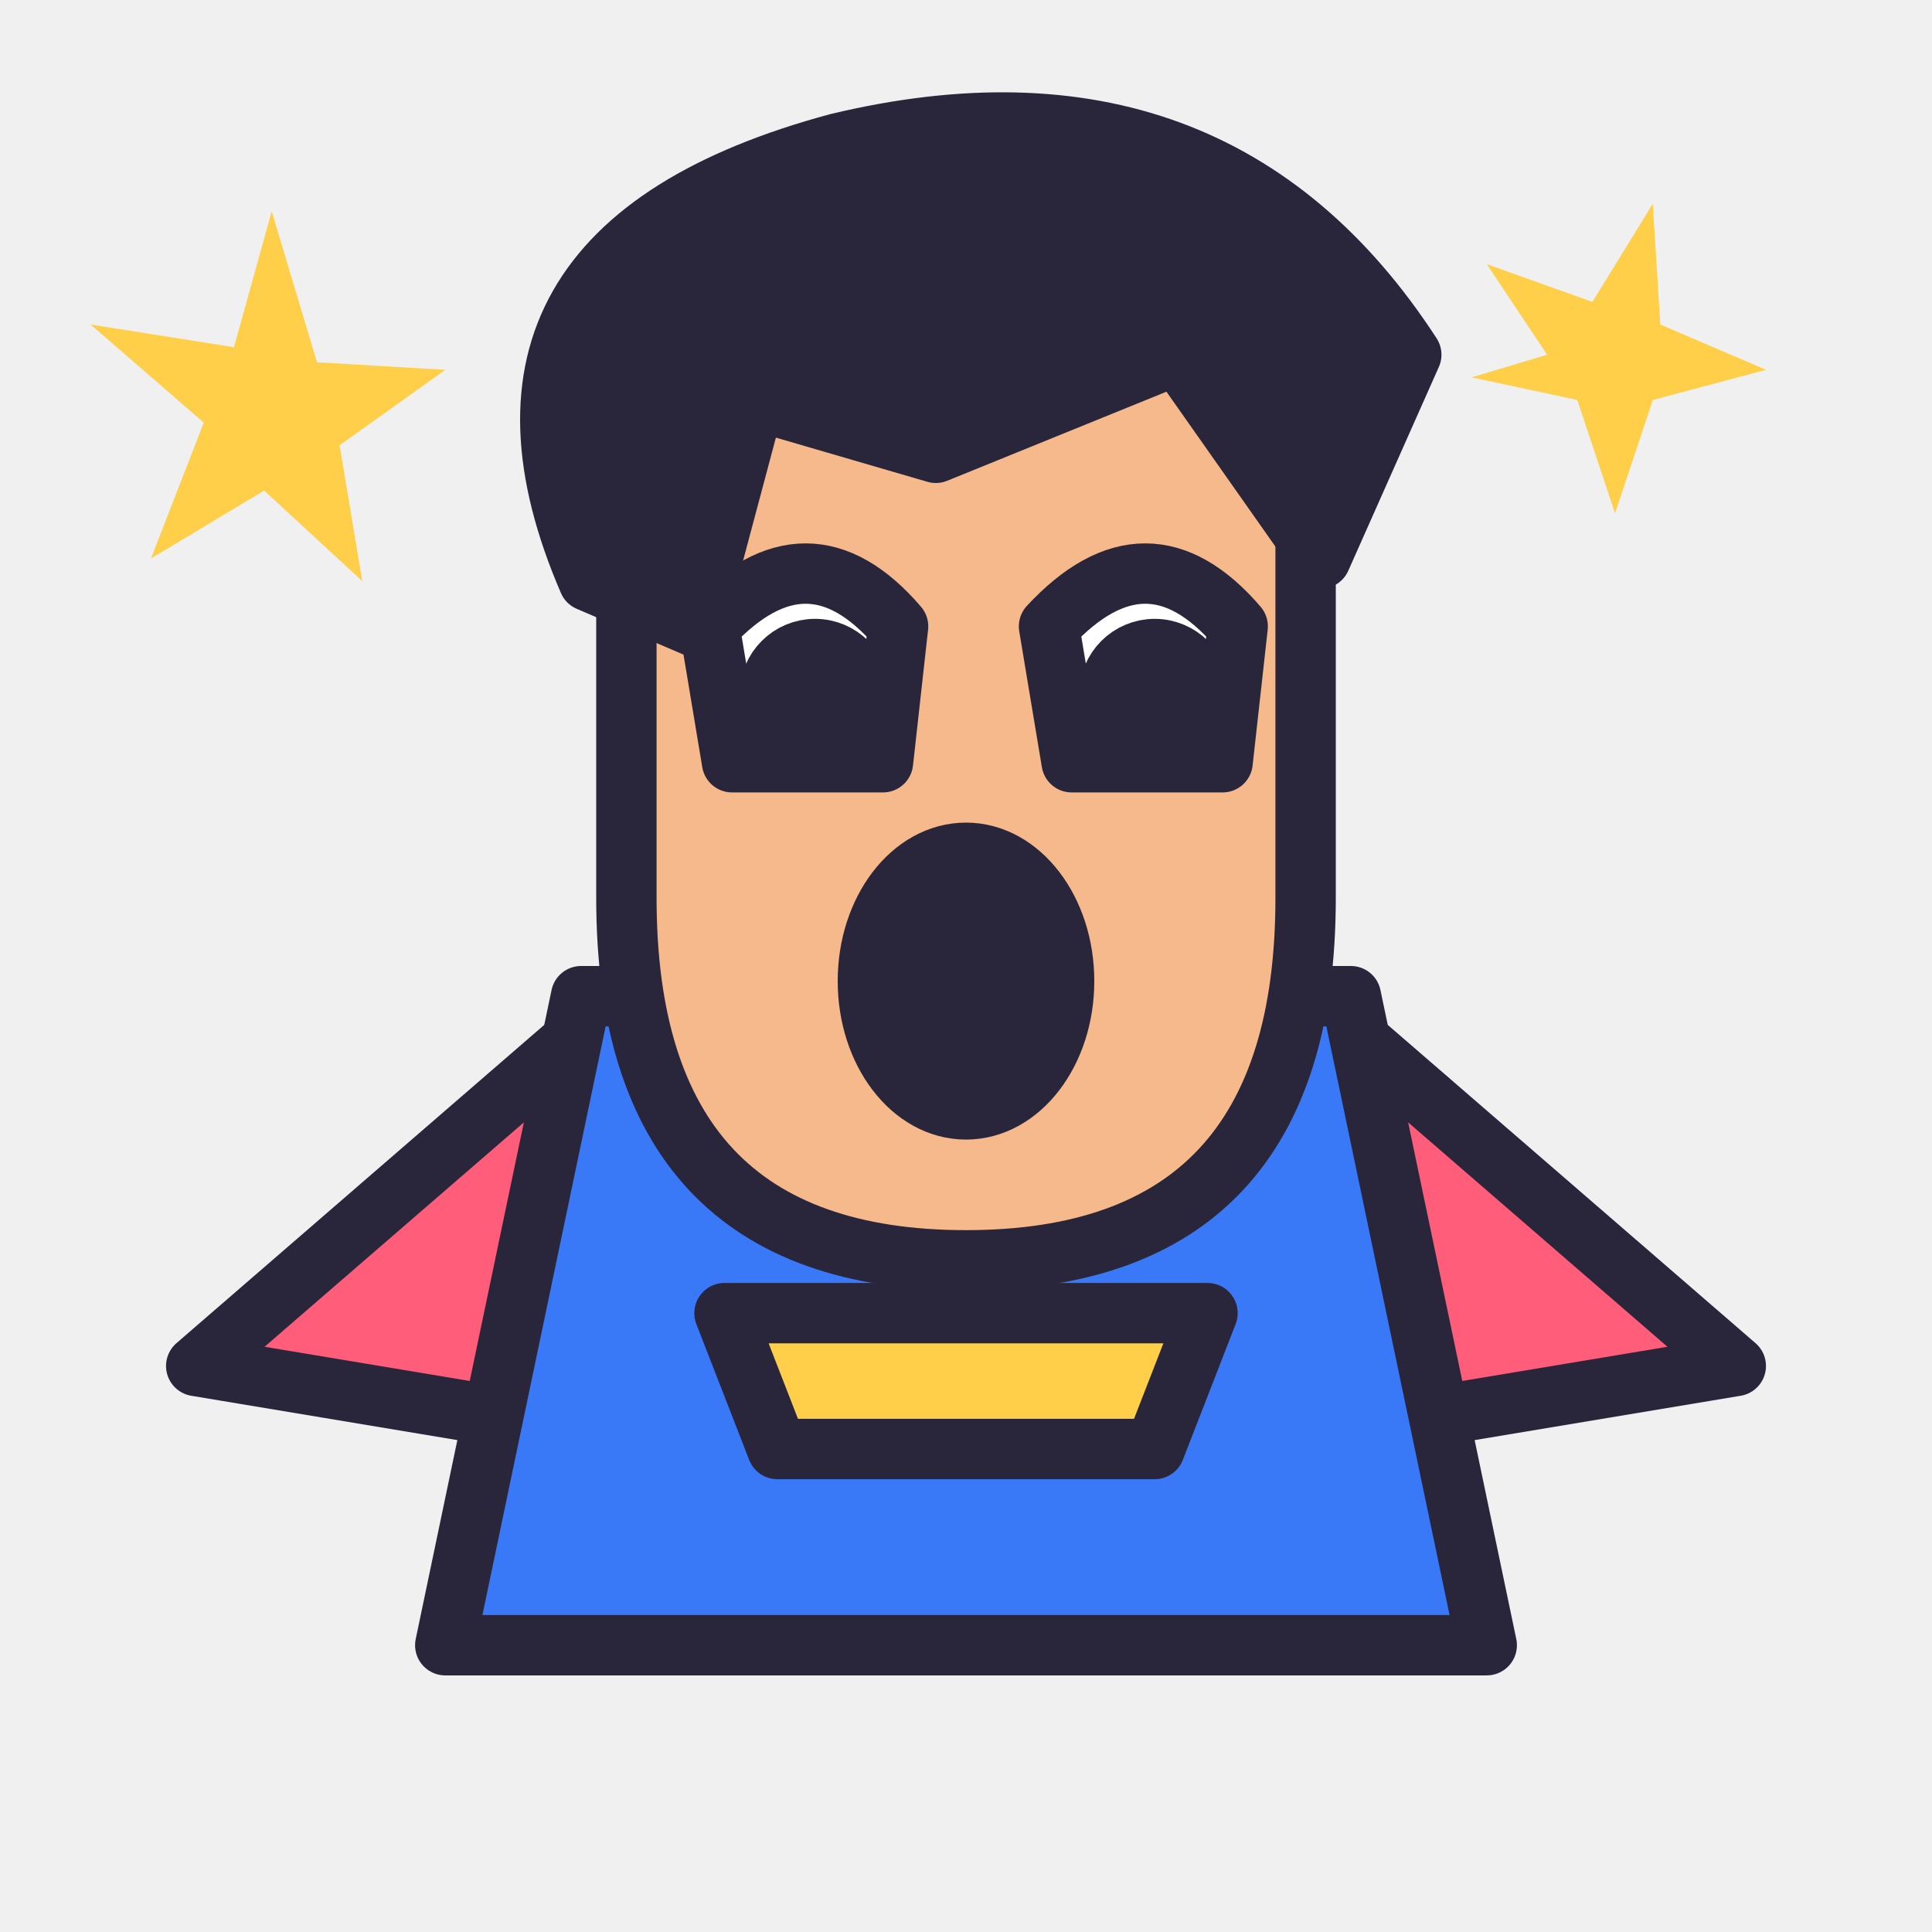
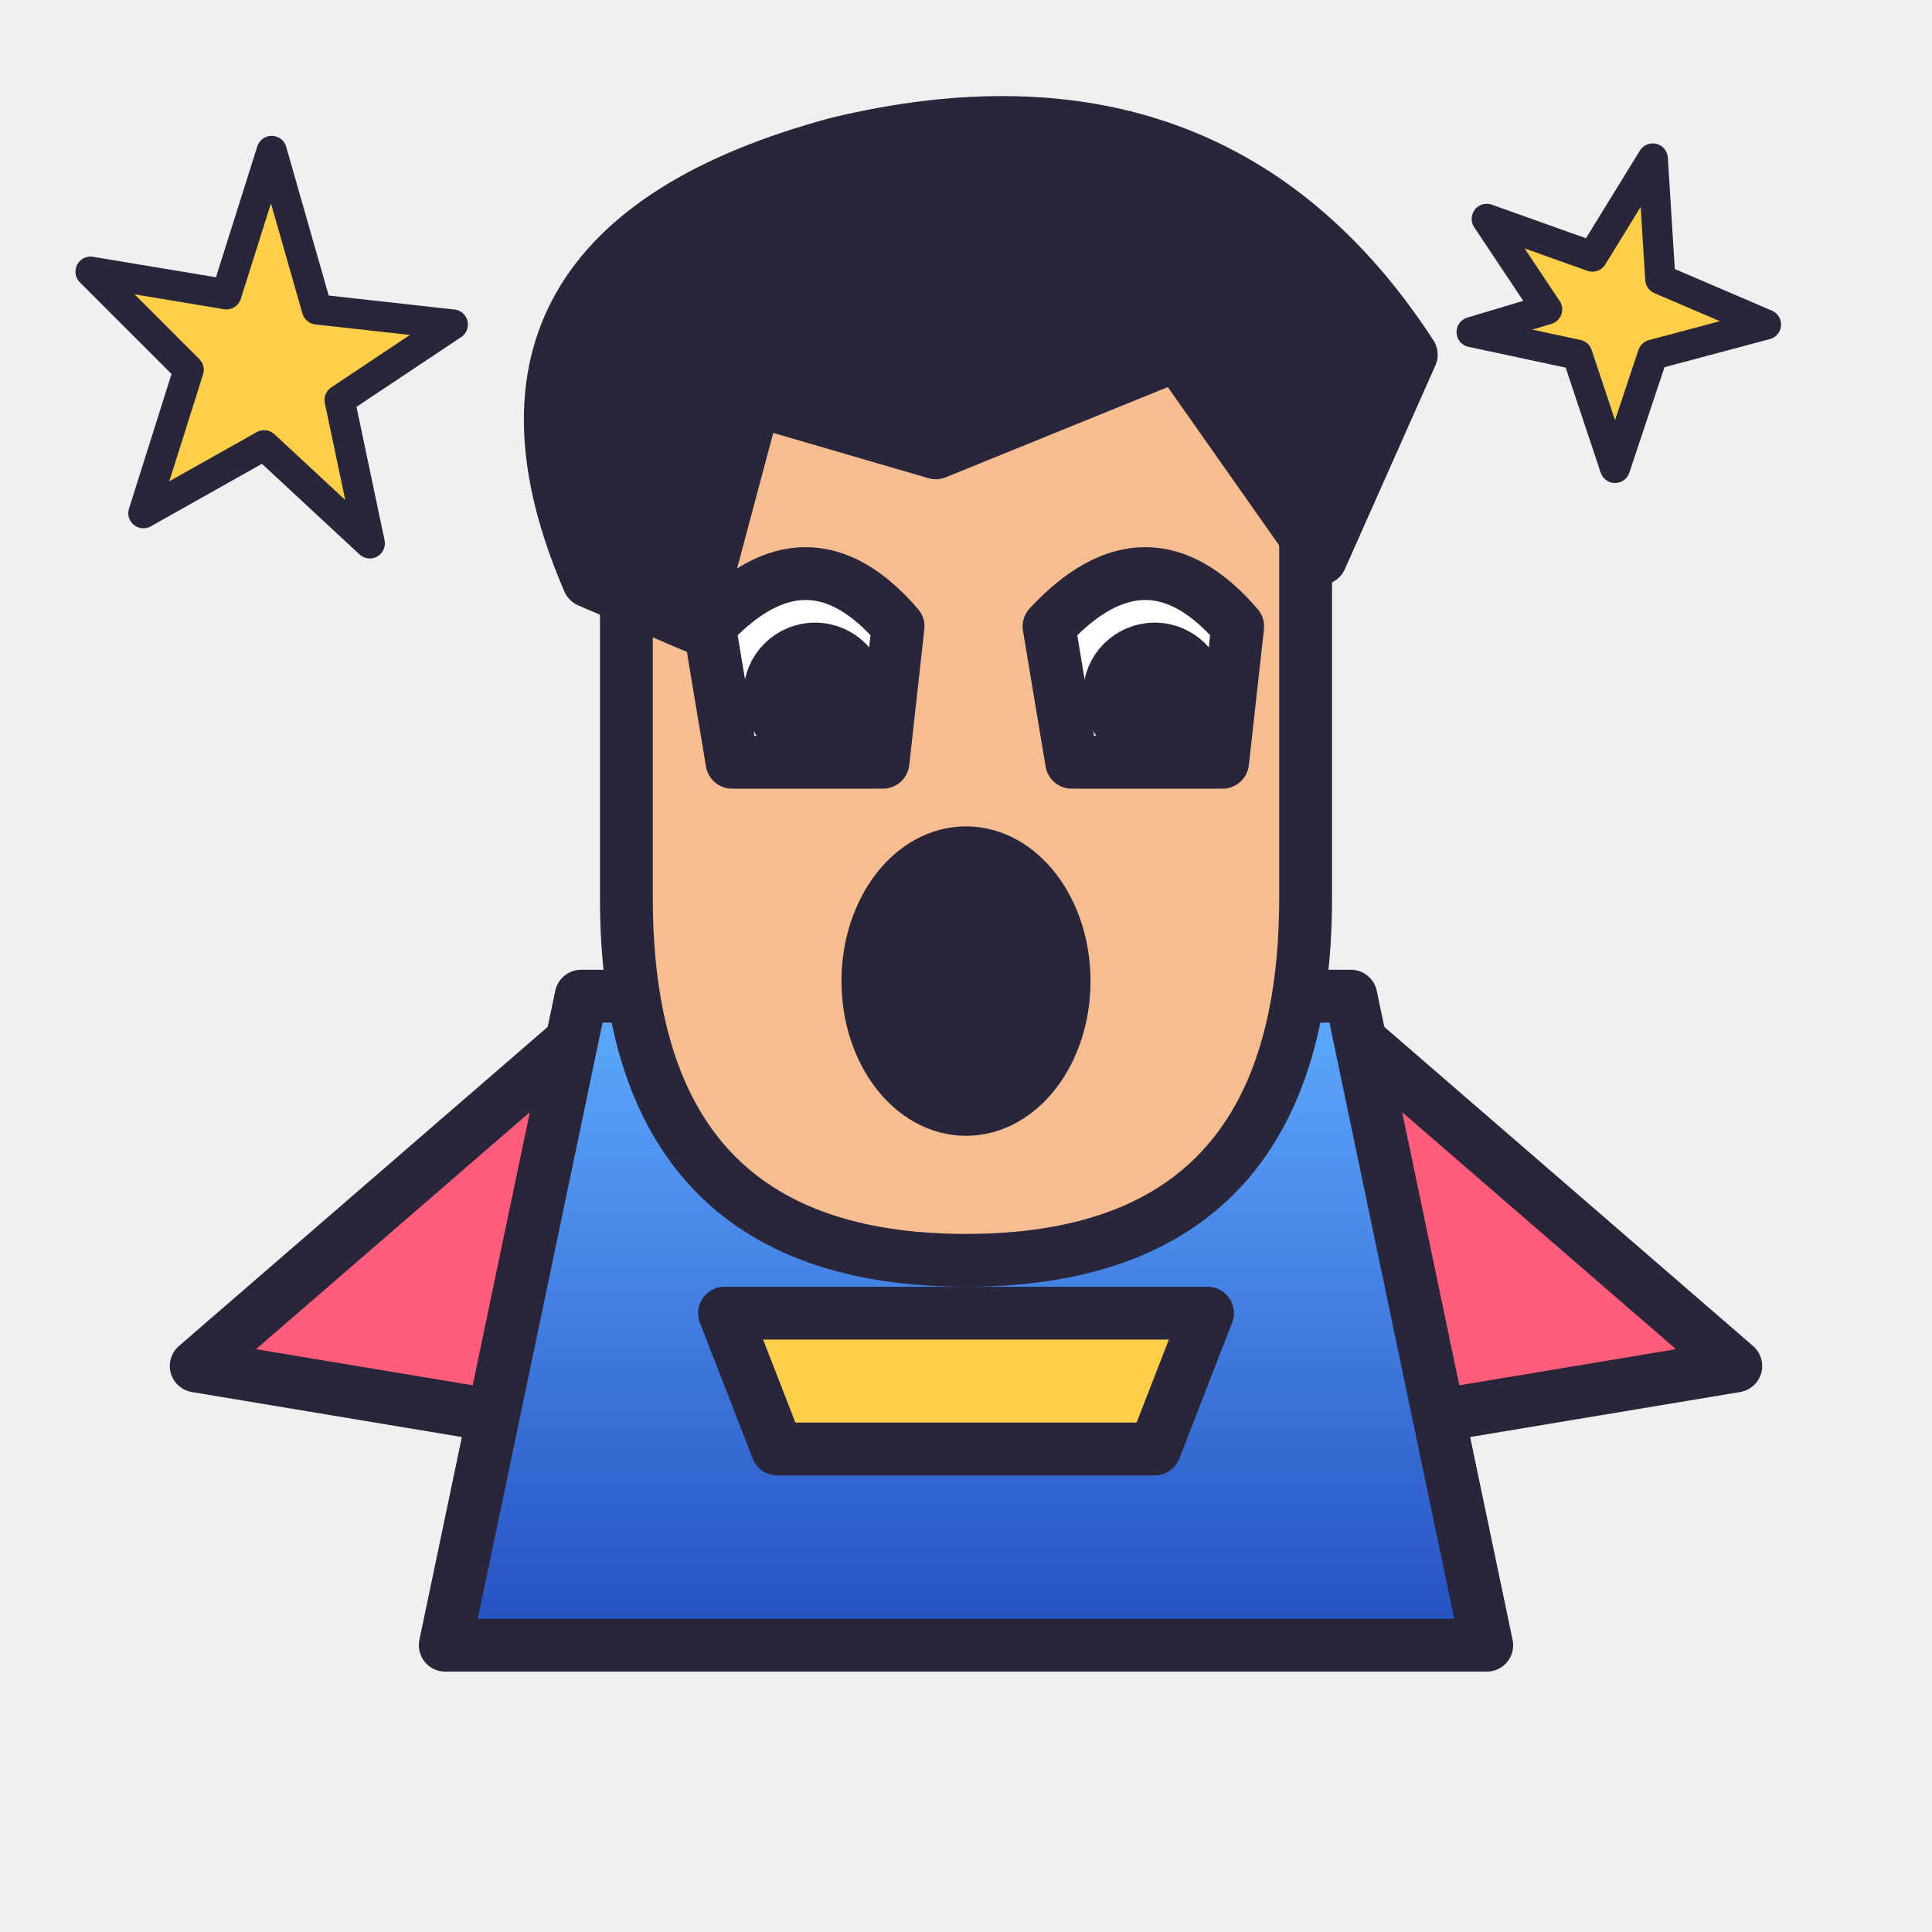
<svg xmlns="http://www.w3.org/2000/svg" viewBox="0 0 256 256">
-   <g stroke="#29263c" stroke-width="8" stroke-linejoin="round" stroke-linecap="round">
+   <defs>
+     <linearGradient id="suit" x1="0" y1="0" x2="0" y2="1">
+       <stop stop-color="#5eabff" />
+       <stop offset="1" stop-color="#244fc0" />
+     </linearGradient>
+   </defs>
+   <g stroke="#29263c" stroke-width="7" stroke-linejoin="round" stroke-linecap="round">
    <path fill="#ff5d79" d="M78 136 26 181l54 9 27-41M178 136l52 45-54 9-26-41" />
-     <path fill="#3978f6" d="M77 132 59 218h138l-18-86z" />
+     <path fill="url(#suit)" d="M77 132 59 218h138l-18-86z" />
    <path fill="#ffcf4a" d="M96 174h64l-7 18h-50z" />
-     <path fill="#f6b98c" d="M83 70q0-44 45-44t45 44v49q0 48-45 48t-45-48z" />
+     <path fill="#f6bd91" d="M83 70q0-44 45-44t45 44v49q0 48-45 48t-45-48z" />
    <path fill="#29263c" d="M78 77Q59 33 111 19q50-12 76 28l-12 27-19-27-32 13-24-7-8 30z" />
    <path fill="#fff" d="M94 83q13-14 25 0l-2 18H97zM139 83q13-14 25 0l-2 18h-20z" />
    <circle fill="#29263c" cx="108" cy="92" r="6" />
    <circle fill="#29263c" cx="153" cy="92" r="6" />
    <ellipse fill="#29263c" cx="128" cy="130" rx="13" ry="17" />
    <path fill="#fff" d="M119 122h18v7h-18z" />
  </g>
-   <g fill="#ffcf4a">
-     <path d="M27 56l-15-13 19 3 5-18 6 20 17 1-14 10 3 18-13-12-15 9z" />
-     <path d="M205 47l-8-12 14 5 8-13 1 16 14 6-15 4-5 15-5-15-14-3z" />
+   <g fill="#ffcf4a" stroke="#29263c" stroke-width="4" stroke-linejoin="round">
+     <path d="m25 49-13-13 18 3 6-19 6 21 18 2-15 10 4 19-14-13-16 9z" />
+     <path d="m205 41-8-12 14 5 8-13 1 16 14 6-15 4-5 15-5-15-14-3z" />
  </g>
</svg>
